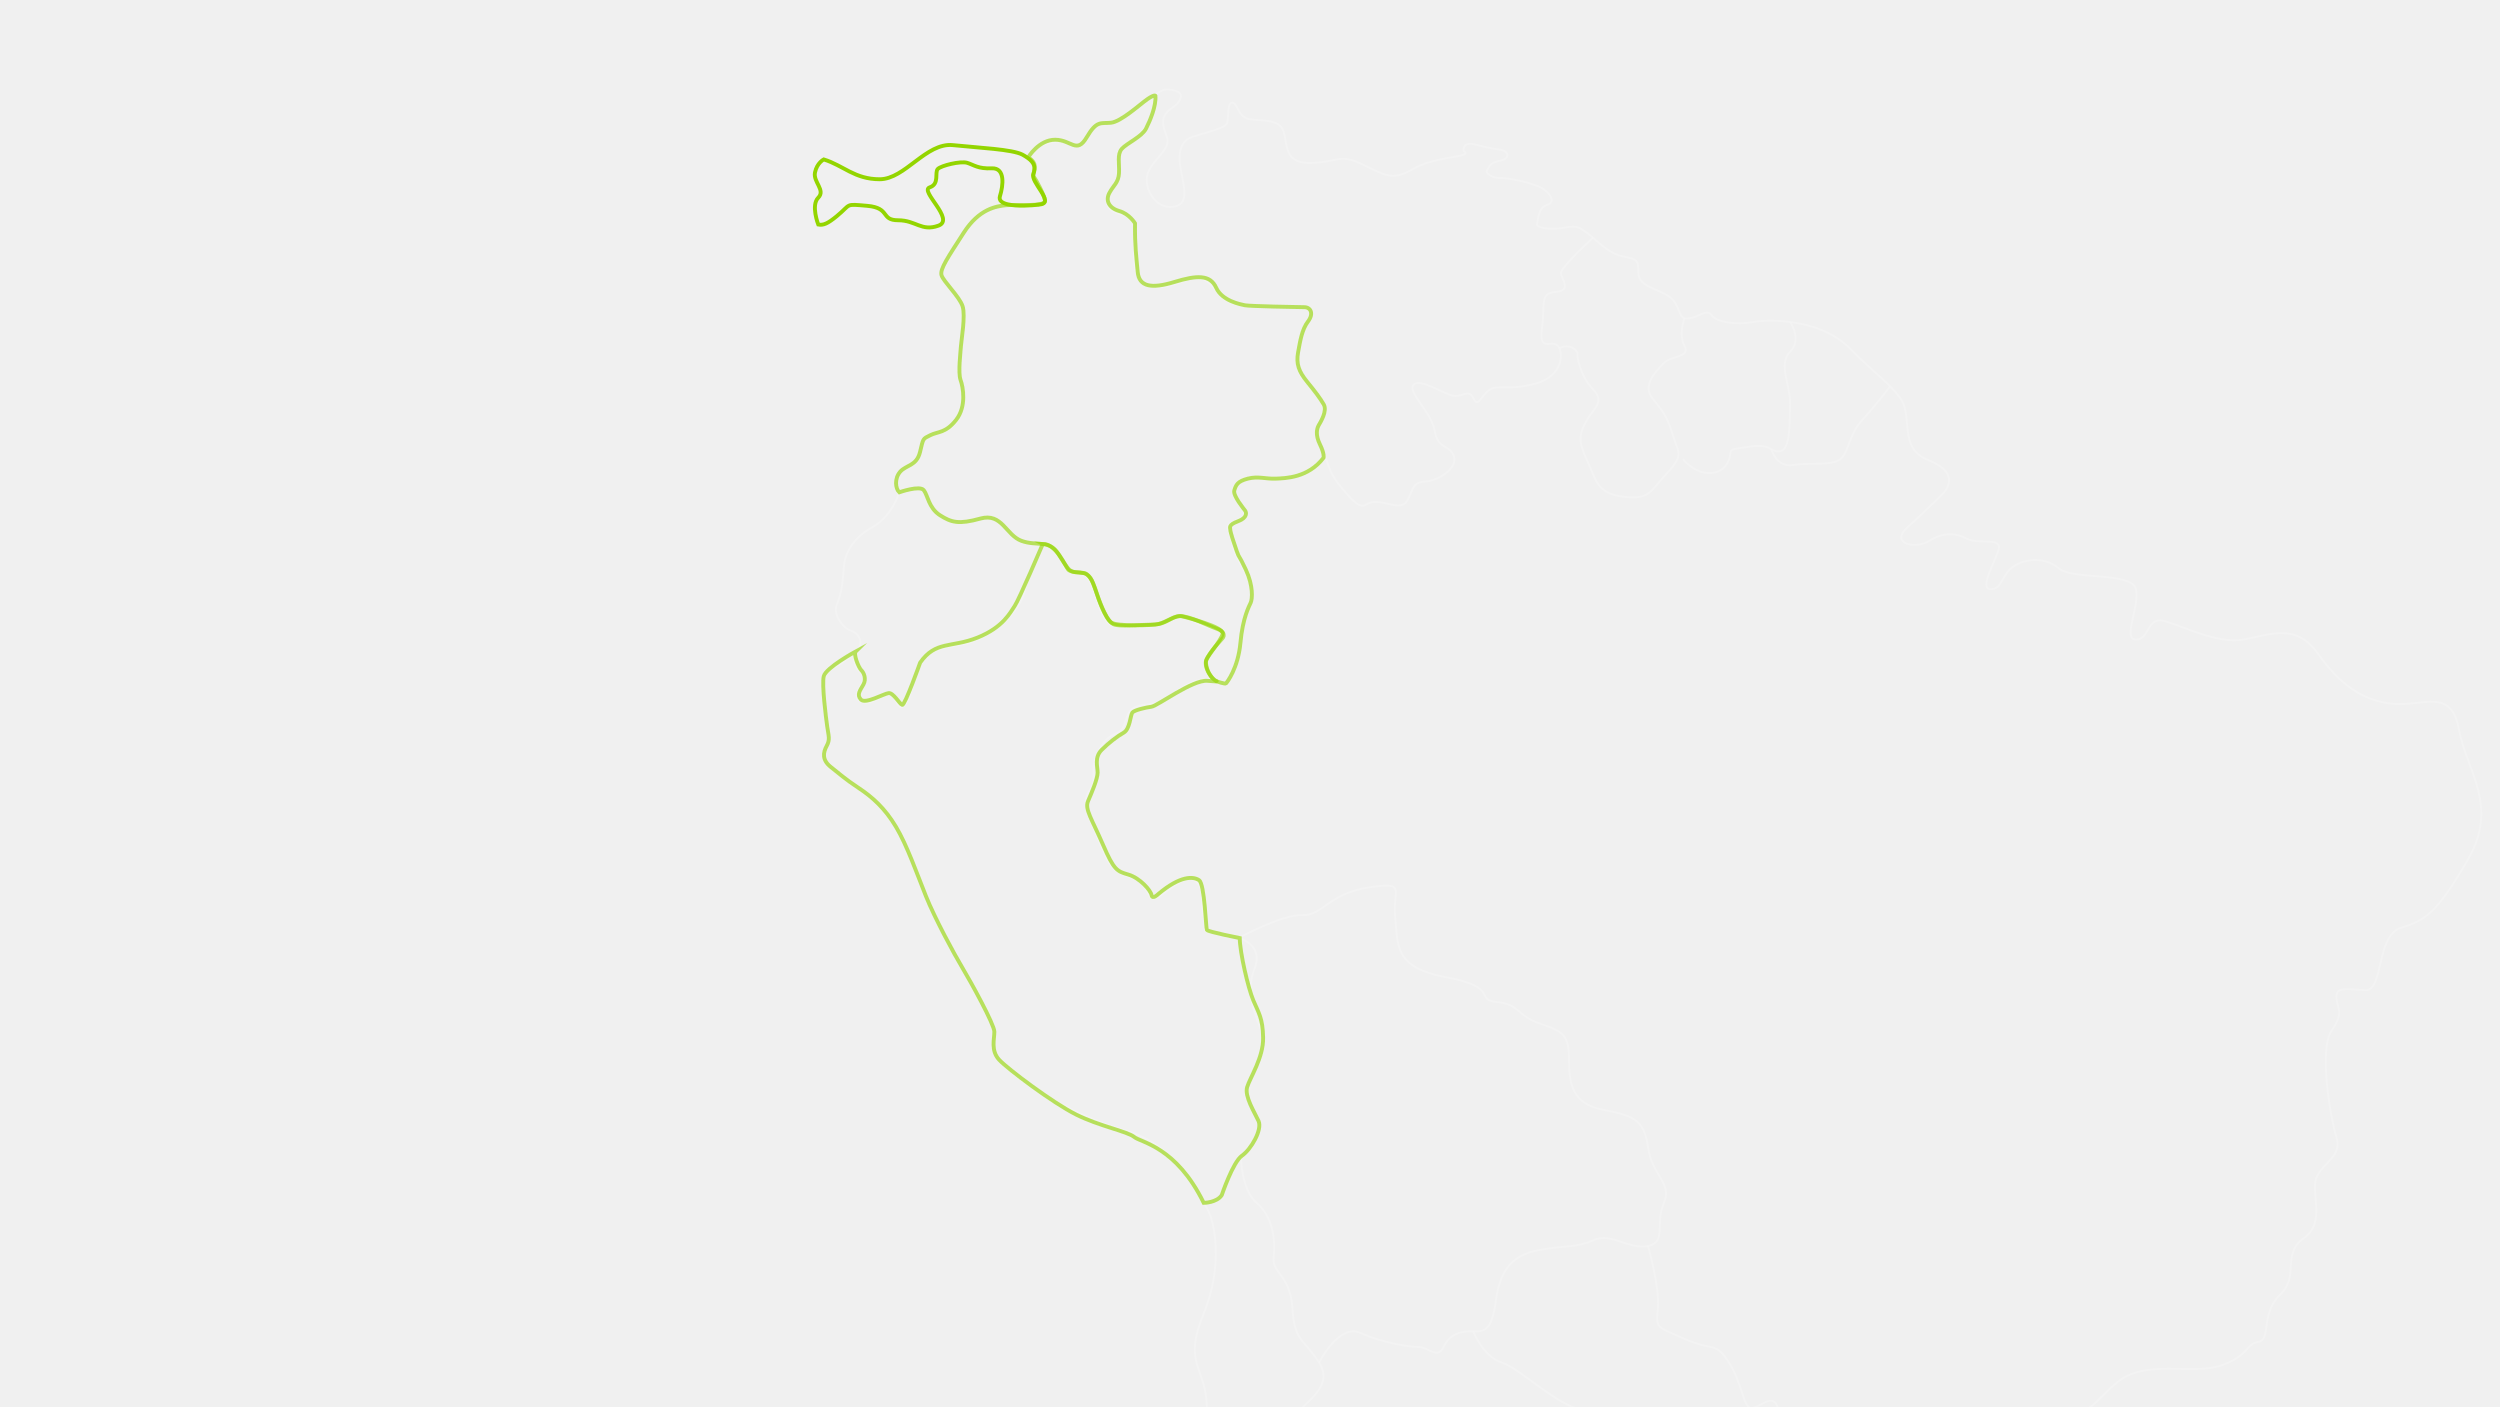
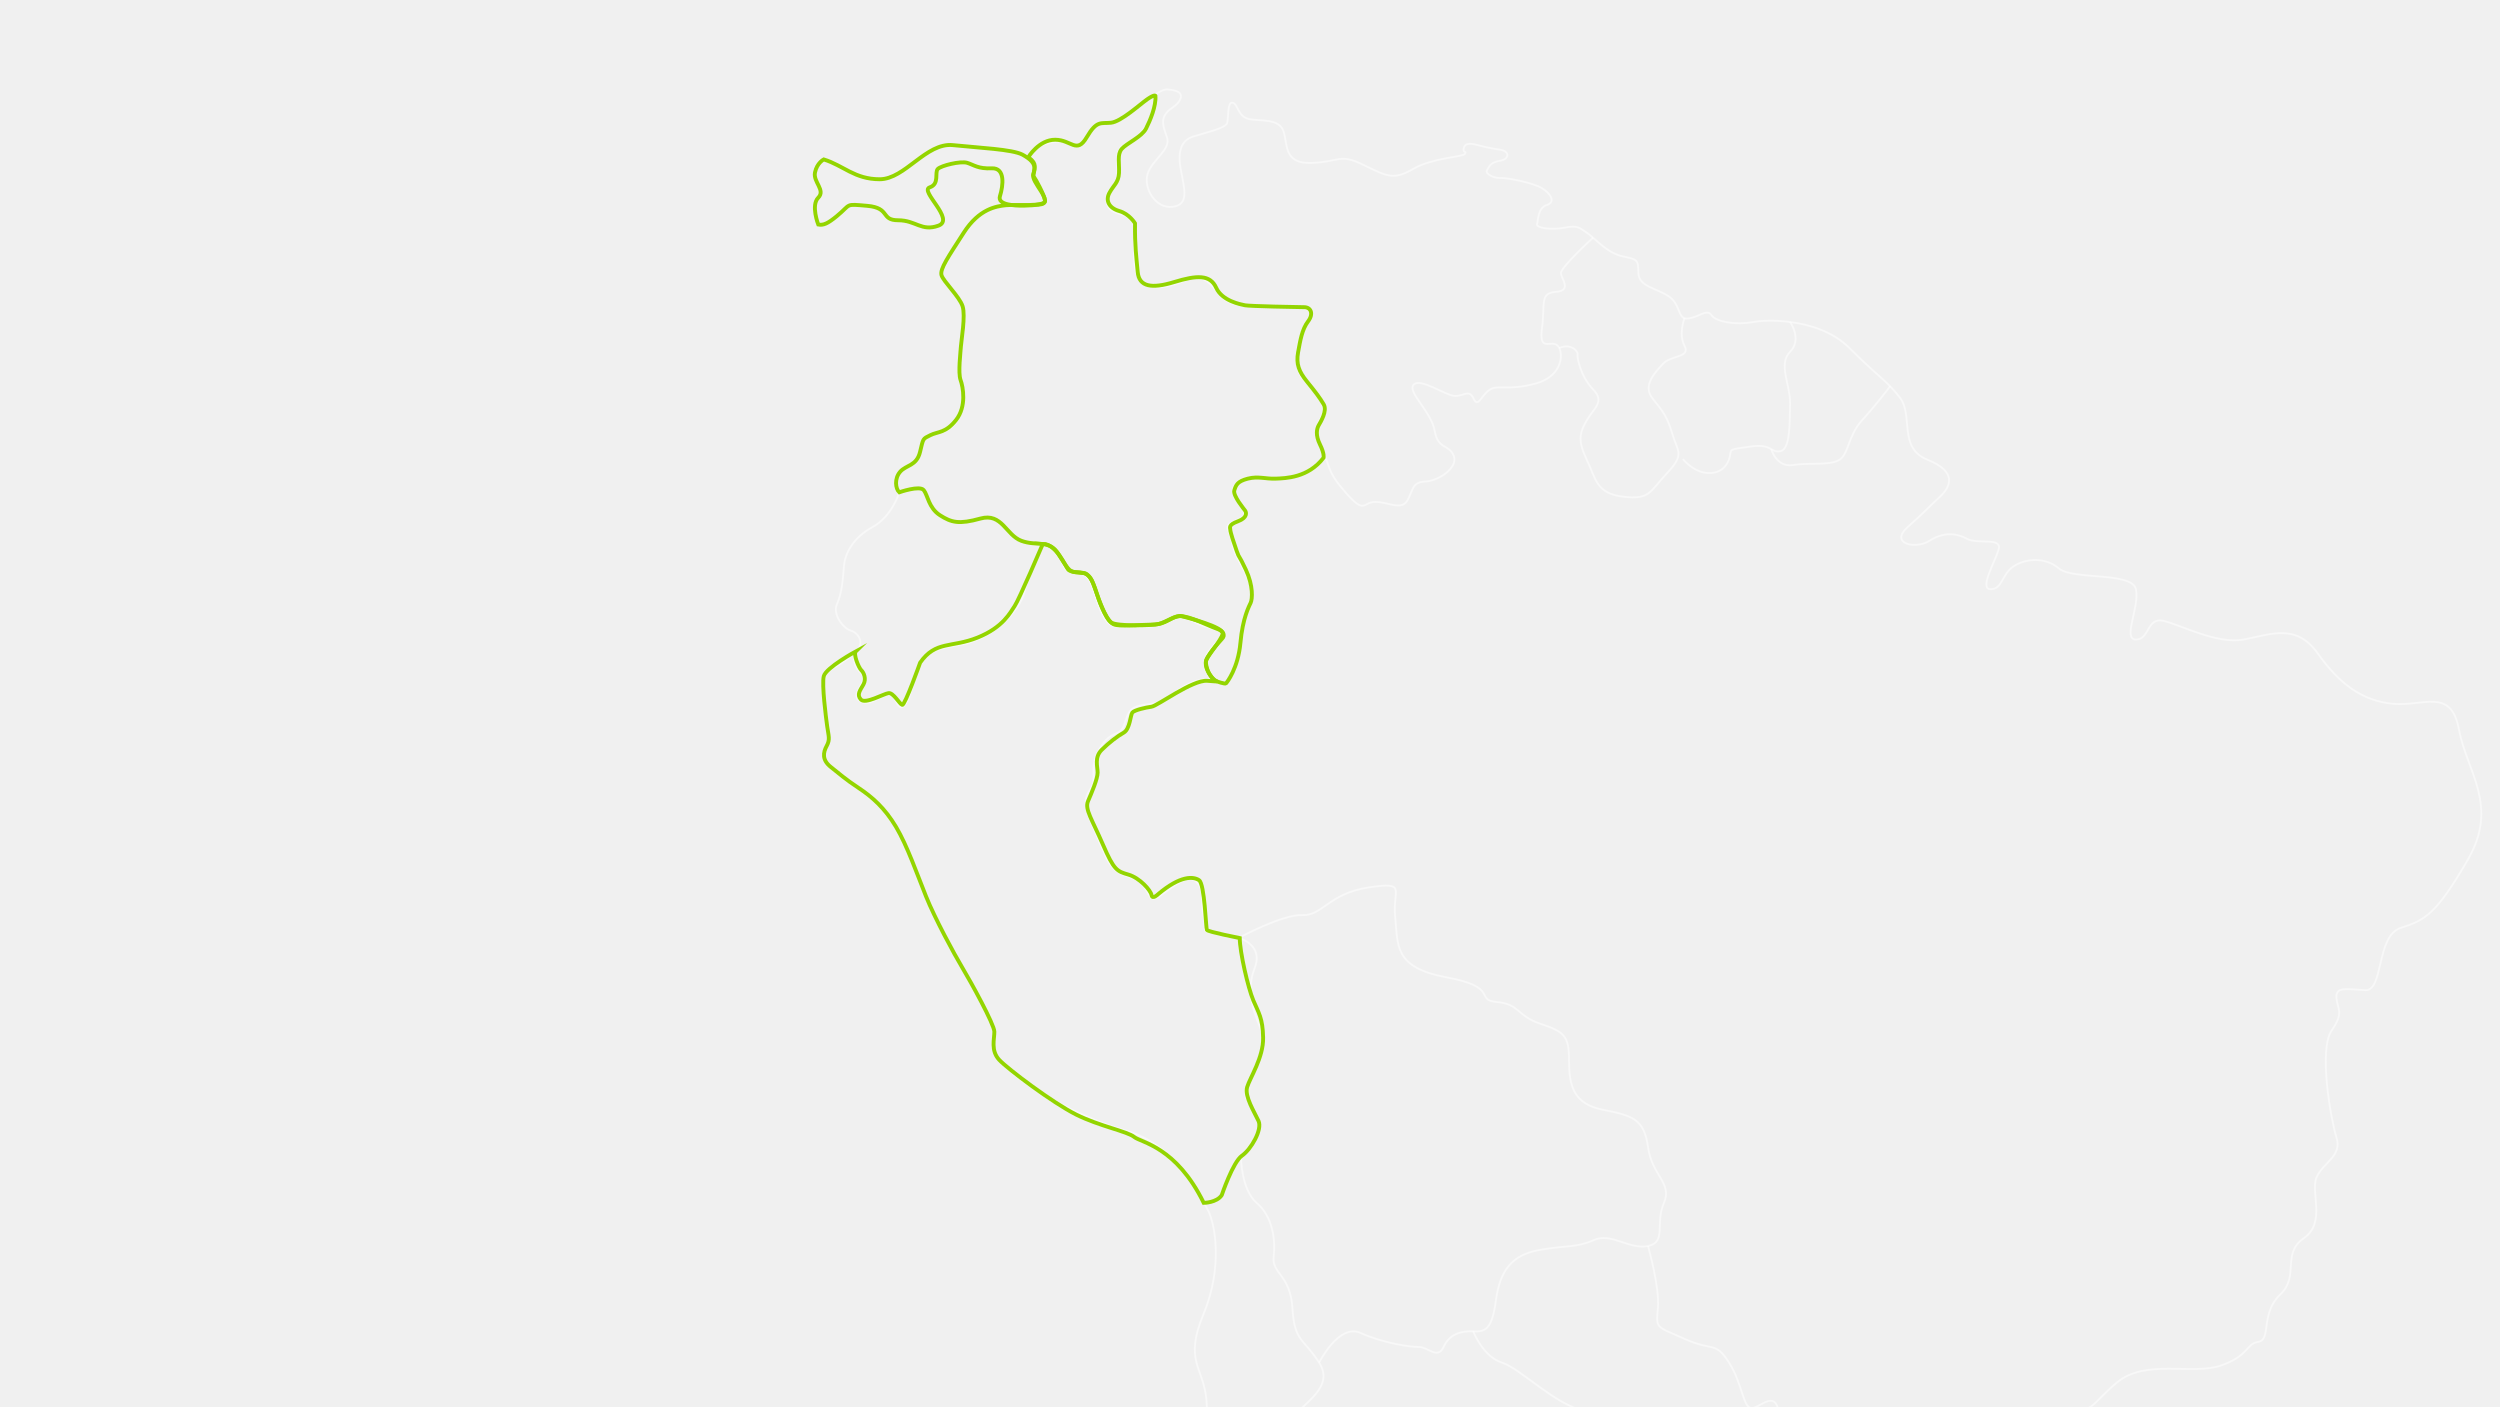
<svg xmlns="http://www.w3.org/2000/svg" id="Capa_1" data-name="Capa 1" width="1600" height="900" viewBox="0 0 1600 900">
  <defs>
    <style>
      .cls-1 {
-         opacity: .6;
+         opacity: 1;
      }

      .cls-2, .cls-3 {
        fill: #93d500;
        stroke: #e0e0e0;
        stroke-miterlimit: 10;
        stroke-width: 1.04px;
      }

      .cls-4 {
-         opacity: .53;
+         opacity: 1;
      }

      .cls-5 {
        letter-spacing: .24em;
      }

      .cls-3 {
        fill: none;
        stroke: #93d500;
        stroke-width: 2.4px;
        opacity: 1;
      }

      .cls-2 {
        fill: none;
-         stroke: #ffffff;
-         stroke-opacity: .62;
+         stroke: rgba(255, 255, 255, 0.5);
+         stroke-opacity: 1;
        stroke-width: 1.2px;
      }

      .cls-6 {
        fill: none;
      }

      .cls-7 {
        letter-spacing: .19em;
      }

      .cls-8 {
        clip-path: url(#clippath-1);
      }

      .cls-9 {
        letter-spacing: .2em;
      }

      .cls-10 {
        fill: #fff;
        font-family: Helvetica, Helvetica;
        font-size: 61.18px;
      }

      .cls-11 {
        clip-path: url(#clippath);
      }
    </style>
    <clipPath id="clippath">
      <rect class="cls-6" x="-1691.62" y="-10.03" width="1630.6" height="932.54" />
    </clipPath>
    <clipPath id="clippath-1">
      <rect class="cls-6" x="-31.62" y="-10.03" width="1630.6" height="932.54" />
    </clipPath>
  </defs>
  <g class="cls-11">
    <text class="cls-10" transform="translate(-1354.75 -93.59)">
      <tspan class="cls-5" x="0" y="0">03 · HERO / PRESENCI</tspan>
      <tspan class="cls-7" x="953.24" y="0">A</tspan>
      <tspan class="cls-5" x="1005.38" y="0" xml:space="preserve"> REGIONA</tspan>
      <tspan class="cls-9" x="1422" y="0">L</tspan>
    </text>
  </g>
  <g class="cls-8">
    <text class="cls-10" transform="translate(305.25 -93.59)">
      <tspan class="cls-5" x="0" y="0">03 · HERO / PRESENCI</tspan>
      <tspan class="cls-7" x="953.24" y="0">A</tspan>
      <tspan class="cls-5" x="1005.38" y="0" xml:space="preserve"> REGIONA</tspan>
      <tspan class="cls-9" x="1422" y="0">L</tspan>
    </text>
    <g class="cls-4">
      <g class="cls-1">
        <path class="cls-2" d="M1579.4,550.28c-20.23,34.77-27.14,38.54-42.96,43.6-15.82,5.06-10.76,40.47-22.72,39.82-12.04-.64-19.03-2.49-18.39,5.06.64,7.63,5.06,8.83-3.13,20.88-8.27,12.04-.64,56.28,3.13,68.25,3.77,12.04-8.19,15.82-12.6,25.29-4.42,9.47,6.26,29.14-8.27,39.26-14.53,10.04-2.49,24.17-15.18,36.13-12.61,11.88-5.62,28.9-13.89,30.19-8.19,1.28-5.7,8.83-24.01,15.17-18.31,6.34-48.01-4.42-66.4,10.76-18.31,15.17-13.25,19.59-41.11,20.88-27.78,1.29-20.8,30.35-32.2,32.2-11.4,1.93-8.83,5.06-9.47,27.86-.64,22.72,9.47,49.3-9.47,50.58-18.95,1.28-14.53,30.35-26.58,44.88-12.04,14.53-24.01,34.12-25.93,27.78-1.85-6.34,3.21-9.47,5.06-20.88,1.93-11.32,10.12-14.53-3.13-14.53s.64,19.03-8.27,27.86c-8.83,8.83-10.68,8.19-16.38,28.42-5.06,18.07-14.69,29.55-26.58,36.69-1.45.88-2.89,1.77-4.42,2.49-13.89,6.99-14.53,17.1-28.42,18.39-13.97,1.2-17.1,13.25-35.41,0-18.39-13.33-18.39-5.06-34.12-6.34-6.9-.56-9.88.4-9.96,2.25-.08,2.41,4.42,6.26,11.16,10.28,12.04,7.07,15.82,9.55,6.34,16.54-9.47,6.99,1.93,17.1,12.04,18.95,10.12,1.93,5.62,15.82-15.82,32.28-21.52,16.38-4.42,19.59-25.29,26.5-20.88,6.99-31.63,10.12-55,8.91-23.36-1.29-25.29,2.49-22.8,11.32,2.57,8.91,3.21,5.06-3.77,10.76-6.9,5.7-5.06,13.89-5.06,26.58s-11.96,8.83-19.59,7.55c-7.55-1.21-17.1-5.06-28.42-1.85-11.4,3.13-3.77,26.58-3.21,29.06.64,2.49,10.12,8.19,20.23,4.42,10.12-3.77,13.97,18.31,5.7,19.59-8.19,1.28-13.25-11.4-22.08-4.42-8.91,6.99,6.26,10.76,2.49,15.17-3.77,4.42-4.42-8.83-12.61,0-8.27,8.83-4.74,20.88-4.42,29.71.24,8.83-6.66,6.02-7.63,14.85-.96,8.83-6.02,7.63-21.2,11.4-15.18,3.77-19.27,13.89-16.06,29.06,3.13,15.17,25.85,5.38,29.71,16.14,3.77,10.76,2.49,14.85-1.61,24.65-4.1,9.8-6.66,10.76-22.8,25.29-16.06,14.53-15.17,19.91-15.74,28.74-.64,8.83-7.31,11.08-17.42,13.25-10.12,2.25-13.57,14.85-13.89,19.91-.32,5.06-4.42,22.16,5.7,34.52,10.12,12.28,11.08,12.28,3.45,14.53-7.55,2.17-9.8,5.7-5.38,8.19,4.42,2.57,16.46,13.57,10.76,20.55-5.7,6.99,10.12,23.36,23.36,31.63,13.33,8.19,43.68,10.68,37.98,18.95-5.7,8.19-10.76,20.23-29.71,18.95-19.03-1.28-17.1-11.4-32.92-8.83-15.82,2.49-45.52,1.28-52.43-15.82-6.99-17.1-8.91-32.84-24.65-39.82-15.82-6.99-51.22-12.04-48.09-34.77,3.21-22.8-15.82-36.05-13.89-48.09,1.93-11.96,13.25-43.6,6.99-56.2-6.34-12.69-14.53-52.51-6.99-58.85,7.63-6.26,5.06-39.82,16.46-44.88,11.32-5.06,13.25-32.84,15.18-42.95,1.85-10.12,11.32-44.24,5.7-44.88-5.7-.64-1.29,5.06-11.4,13.25-10.12,8.27-10.76,22.16-16.46,22.16s-5.7-17.74.64-28.42c6.34-10.76,14.53-15.17,13.89-29.71-.64-14.61.64-33.56,4.42-46.81,3.85-13.25-8.19-44.88-2.49-58.13,5.7-13.33,10.76-24.09,21.52-38.62,10.68-14.53,3.13-37.9,15.74-51.79,12.69-13.97,5.7-17.1,4.42-56.28-1.2-39.18,1.29-39.18,5.06-41.75,3.85-2.49-6.9-6.9-4.42-19.59,2.57-12.61,13.33-48.01,17.74-66.4,4.42-18.31,11.96-40.47,10.12-61.9-1.93-21.52-14.53-24.65-1.93-55,12.69-30.35,7.63-59.41,1.93-68.33-.48-.72-1.04-1.69-1.61-2.73h-.08c-6.5-11.32-20.63-38.38-50.18-46.57-32.2-8.83-84.7-37.9-84.06-53.07.64-15.17.64-10.12-6.99-27.22-7.55-17.02-28.42-44.24-36.61-69.53-8.27-25.29-22.16-58.13-41.11-68.25-18.95-10.12-27.86-20.88-22.16-28.42,5.7-7.63-8.83-41.75,1.93-48.09,10.68-6.34,10.12-6.34,16.38-11.88l.08-.08c6.26-5.7,1.2-12.04-3.21-13.33-4.42-1.2-11.96-10.12-8.83-17.02,3.13-6.99,3.77-15.82,4.42-24.09.64-8.19,5.7-18.31,18.39-25.21,12.61-6.99,17.02-22.16,17.02-22.16,0,0-7.55-10.76,5.7-16.46,13.25-5.7,2.49-18.95,17.66-20.88,15.17-1.85,20.23-18.95,17.74-29.06-2.57-10.12-2.57-19.59.64-39.82,3.13-20.23-17.1-28.26-14.53-34.04,2.49-5.78,15.82-36.13,30.91-41.19,7.87-2.65,9.96-1.69,11.32-2.89,5.7,1.36,14.85.88,20.71.08,9.63-1.28-6.5-14.37-4.34-19.59,1.69-4.26.4-7.31-3.53-10.12,3.93-7.87,12.53-10.1,20-10.5,11.32-.64,9.63,8.26,16.53-1.22,6.99-9.47,5.06-10.12,15.82-10.76,7.87-.48,19.83-11.96,28.74-17.9,3.29-2.25,6.18-3.69,8.27-3.53,7.55.56,10.12,2.81,7.87,6.9-2.17,4.09-6.02,4.74-8.83,8.51-2.81,3.85-2.25,7.31.64,15.17,2.81,7.95-9.47,14.29-12.36,23.44-2.81,9.15,5.06,22.4,15.82,21.12,10.76-1.2,7.87-11,5.54-23.04-2.33-12.04-.16-19.27,7.47-21.84,7.55-2.49,21.12-5.3,22.08-8.83.96-3.45,0-13.57,3.45-12.93,3.53.64,3.21,8.83,10.44,10.44,7.31,1.53,19.35-.64,22.16,7.87,2.81,8.51,0,20.88,17.98,20.23,18.07-.64,17.74-6.34,33.24,1.28,15.5,7.55,19.27,9.8,31.88,2.49,12.68-7.23,31.55-7.47,33-9.55,1.45-2.09-1.45-.4-.8-3.37.56-2.97,2.89-3.77,7.79-2.57,4.82,1.28,9.07,2.33,15.33,3.21,6.34.8,6.58,6.1,0,7.15-6.5,1.04-6.9,4.25-8.19,6.1-1.29,1.93,3.77,5.06,8.43,4.9,4.66-.24,21.28,3.13,26.74,6.5,5.46,3.37,9.07,8.83,3.21,10.76-5.94,1.85-5.54,9.63-6.34,12.2-.88,2.49,9.07,4.01,17.66,2.33,8.67-1.69,9.47.16,14.37,3.37,1.12.72,2.33,1.77,3.77,3.05,4.74,4.09,11.08,10.28,18.79,11.88,9.87,2.09,10.12,2.09,10.28,10.84.24,8.75,12.2,9.63,19.83,15.09,6.5,4.74,5.62,12.28,9.63,13.73.64.24,1.45.32,2.41.16,6.9-.8,11.96-6.5,14.93-2.09,2.97,4.42,15.98,6.34,26.34,4.42,4.58-.88,13.65-1.45,23.93-.08,12.77,1.61,27.46,6.18,38.06,16.7,14.05,14.13,20.15,18.47,25.93,24.41,2.01,2.01,4.01,4.34,6.26,7.23,8.83,11.4-1.28,32.28,17.74,39.82,18.95,7.63,15.17,17.1,7.55,24.01-7.55,6.99-8.19,8.27-20.23,19.03-12.04,10.68,5.06,14.53,13.89,8.83,8.91-5.7,17.1-5.06,24.01-1.28,6.99,3.77,22.8-1.29,20.23,6.99-2.49,8.19-12.61,25.29-5.06,25.29s6.99-9.55,14.61-14.61c7.55-5.06,20.15-6.26,29.06,1.28,8.83,7.63,46.73,1.93,49.3,13.33,2.49,11.32-8.83,32.2,0,32.2s6.9-14.53,17.66-11.96c10.76,2.49,34.12,15.09,51.22,11.96,17.1-3.13,33.48-10.76,47.45,8.83,13.89,19.59,28.42,30.35,48.01,32.28,19.59,1.93,37.33-10.76,42.39,16.46,5.06,27.14,25.85,48.66,5.62,83.42Z" />
        <g>
          <path class="cls-2" d="M738.91,60.74s.59,13.09-8.26,23.63c-8.85,10.54-16.86,5.06-15.59,21.92,1.26,16.86-8.43,11.8-6.74,23.18,1.69,11.38,17.7,3.33,17.7,18.52s-3.27,35,12.9,35.84c16.18.84,24.18-10.54,33.45-3.79,9.27,6.74,7.16,14.75,26.97,16.02,19.81,1.26,45.09-2.95,37.93,8.01-7.16,10.96-10.54,29.5-3.79,37.93,6.74,8.43,17.28,16.44,11.8,25.71-5.48,9.27-3.27,13.06,1.52,21.91,4.8,8.85,1.85,11.38,14.49,25.71,12.64,14.33,10.54,5.9,18.97,5.9s16.86,5.9,20.65-1.26c3.79-7.16,2.95-11.38,11.38-11.8,8.43-.42,21.07-8.85,18.12-16.44-2.95-7.59-10.11-3.79-12.22-16.01-2.11-12.22-17.7-24.87-13.49-29.5,4.21-4.64,20.26,6.74,26.14,7.16,5.89.42,9.26-4.64,12.21,1.69,2.95,6.32,4.64-1.69,10.11-5.48,5.48-3.79,11.8.84,29.92-4.21,18.12-5.06,17.7-21.07,13.49-24.44-4.21-3.37-11.8,4.64-9.69-10.96,2.11-15.59-1.69-22.34,8.85-23.18,10.54-.84,3.54-8.26,3.25-11.93-.3-3.67,20.56-22.75,20.56-22.75" />
          <path class="cls-2" d="M1078.1,203.66s-4.04,10.1,0,17.69c4.03,7.59-8.61,5.9-13.67,11.38-5.06,5.48-13.54,13.91-6.77,22.34,6.77,8.43,9.3,11.38,12.67,22.76,3.37,11.38,8.11,12.64-3.32,24.87-11.43,12.22-11.01,17.28-28.29,15.17-17.28-2.11-17.28-11.38-23.18-23.6-5.9-12.22-4.64-17.28,0-25.29,4.64-8.01,11.8-11.8,4-19.81-7.8-8.01-10.33-20.23-9.9-22.34.42-2.11-4.42-7.34-11.69-4.09" />
          <path class="cls-2" d="M1145.66,206.1s7.9,11.02,0,19.03c-7.9,8.01.32,21.07,0,33.72-.32,12.64.11,28.66-6.22,29.92-6.32,1.26-5.06-5.06-19.39-2.95-14.33,2.11-11.8,1.26-13.06,6.74-1.26,5.48-5.9,10.96-14.75,10.11-8.85-.84-15.17-8.85-15.17-8.85" />
          <path class="cls-2" d="M1209.68,247.2s-8.7,11.65-17.97,21.77c-9.27,10.11-8.43,22.34-15.17,25.71-6.74,3.37-18.54,1.26-29.08,2.95-10.54,1.69-13.89-10.21-13.89-10.21" />
          <path class="cls-2" d="M575.56,315.11s15.59-5.27,16.44,0c.84,5.27,9.69,19.6,21.49,19.6s20.23-8.43,27.81,0c7.59,8.43,9.69,13.06,22.34,13.06s13.49,6.74,17.28,14.75c3.79,8.01,12.22,0,16.86,10.11,4.64,10.11,6.74,27.39,16.44,28.24,9.69.84,27.82.84,32.87-2.53,5.06-3.37,10.11-4.21,18.54.42,8.43,4.64,22.34,3.79,13.91,11.38-8.43,7.59-9.69,13.91-8.01,18.54,1.69,4.64,10.54,8.85,12.64,8.85s9.69-16.01,9.69-26.13,3.79-18.97,6.74-28.66c2.95-9.69-10.54-24.86-11.8-34.14-1.26-9.27-6.32-10.96-.42-14.33,5.9-3.37,11.38-2.66,5.48-10.6-5.9-7.94-6.74-10.89-.84-15.95,5.9-5.06,20.23-.42,33.29-2.53,13.06-2.11,21.45-13.69,21.45-13.69" />
          <path class="cls-2" d="M547.74,416.89s-3.79,7.16,2.95,13.49c6.74,6.32-8.43,13.49,0,18.54,8.43,5.06,17.7-11.38,22.76,0,5.06,11.38,9.69-6.17,12.22-15.52,2.53-9.35,3.37-16.93,26.97-20.31,23.6-3.37,40.88-24.02,42.99-34.14,2.11-10.11,11.82-30.93,11.82-30.93" />
          <path class="cls-2" d="M784.17,437.54s-10.54-6.32-23.18,0c-12.64,6.32-13.49,11.8-25.29,13.06-11.8,1.26-13.06,3.37-16.01,12.64-2.95,9.27-8.43,2.95-16.02,16.02-7.59,13.06-.42,18.12-6.32,26.55-5.9,8.43-.42,16.86,6.32,33.29,6.74,16.44,8.85,18.97,20.65,22.76,11.8,3.79,9.29,15.17,15.18,13.06,5.89-2.11,19.8-17.28,26.12-10.54,6.32,6.74,2.11,9.69,4.64,21.91,2.53,12.22-3.79,9.27,13.91,11.8,17.7,2.53,22.76,11.38,18.96,21.07-3.79,9.69-3.95,19.81,1.18,32.87,4.26,10.84,5.75,13.85,2.57,22.5-.65,1.78-1.5,3.79-2.57,6.16-6.24,13.91-10.46,16.86-4.56,26.13,5.9,9.27,9.27,13.91,2.11,23.6-7.16,9.69-17.28,21.07-18.12,29.92-.84,8.85-13.27,9.63-13.27,9.63" />
          <path class="cls-2" d="M875.82,1730.79s-11.37,2.9-36.02,4.8c-24.65,1.9-28.45-1.26-28.45-12.01s-2.53-47.41-20.23-51.21c-17.7-3.79-4.43-14.54-30.34-27.81-25.92-13.28-45.52-6.95-45.52-20.23s-15.17-16.44-18.33-31.61c-3.16-15.17,1.9-33.5,16.44-38.56,14.54-5.06,18.97-13.91,19.6-36.67.63-22.76-1.26-38.56,6.95-41.72,8.22-3.16,11.38-25.29,5.69-33.5-5.69-8.22-20.23-17.7-11.38-29.71,8.85-12.01,12.01-23.39,5.06-45.52-6.95-22.13-8.22-51.21,1.26-60.69,9.48-9.48,20.86-26.55,11.38-44.25-9.48-17.7,8.22-54.37,16.44-61.32,8.22-6.95,24.37-26.55,17.56-40.46-6.81-13.91-16.93-37.93-11.24-51.21,5.69-13.27-13.27-25.29-2.53-45.52,10.75-20.23,16.44-29.08,16.44-56.89s22.76-23.39,30.34-46.78c7.59-23.39-3.16-38.56,6.32-50.57,9.48-12.01,29.08-21.49,18.97-37.3-10.11-15.8-15.8-13.27-17.07-34.77-1.26-21.49-13.28-22.13-12.01-32.87,1.26-10.75-.63-25.83-10.75-34.41-10.11-8.58-10.18-29.49-10.18-29.49" />
          <path class="cls-2" d="M844.23,872.05s12.64-25.29,26.55-18.96c13.91,6.32,31.61,9.1,37.3,8.97,5.69-.12,12.01,8.34,15.8,0,3.79-8.34,11.38-10.37,18.97-9.99,7.59.38,12.01-.88,14.54-19.85,2.53-18.97,10.11-29.08,27.82-32.24,17.7-3.16,23.39-1.26,34.77-6.32,11.38-5.06,22.76,6.32,34.77,3.79,12.01-2.53,4.43-14.45,10.11-27.46,5.69-13-7.59-17.43-10.11-35.76-2.53-18.33-10.11-20.23-29.08-24.02-18.97-3.79-21.49-15.8-21.49-31.61s-3.16-18.33-18.33-23.39c-15.17-5.06-13.27-12.64-27.82-13.91-14.54-1.26,1.9-9.48-32.24-15.8-34.14-6.32-30.98-20.86-32.87-38.56-1.9-17.7,8.2-22.76-17.08-18.97-25.27,3.79-29.7,18.33-42.34,17.7-12.64-.63-40.57,14.52-40.57,14.52" />
          <path class="cls-2" d="M1071.17,1049.69s1.26-23.39,17.7-27.81c16.44-4.43,22.76-13.91,31.61-24.02,8.85-10.11,24.02-3.79,30.34-24.02,6.32-20.23-.57-37.3-7.55-39.19-6.99-1.9-2.56-10.04-4.46-28.41-1.9-18.37-12.01-5.1-17.7-5.1s-5.69-15.17-14.54-29.08c-8.85-13.91-10.11-6.95-28.45-15.17-18.33-8.22-18.33-6.32-17.07-19.6,1.26-13.28-6.32-39.83-6.32-39.83" />
          <path class="cls-2" d="M942.84,852.07s6.32,16.19,18.33,19.98c12.01,3.79,34.14,27.18,53.1,30.98,18.97,3.79,15.8,9.48,24.65,16.44,8.85,6.95,30.98,3.79,32.87,15.17,1.9,11.38-11.22,2.53-14.14,20.23-2.92,17.7-2.29,16.44-9.88,25.92-7.59,9.48,4.07,24.65,18.47,15.8,14.4-8.85,13.14-17.07,27.04-15.8,13.91,1.26,29.71-5.69,36.03-10.75,6.32-5.06,9.97-40.31,9.97-40.31" />
        </g>
        <path class="cls-2" d="M806.57,675.39s4.73-18.43-1.08-26.29c-5.81-7.86-13.04-39.8-12.58-48.52" />
      </g>
    </g>
    <path class="cls-2" d="M665.71,130.85c-5.86.8-15.01,1.28-20.71-.08-3.61-.8-5.86-2.41-5.06-5.14,2.17-6.99,3.53-18.31-5.22-17.9-8.75.4-11.4-2.17-15.74-3.53-4.34-1.28-16.62,1.77-18.79,3.93-2.17,2.25,1.29,9.63-5.22,11.8-6.58,2.25,16.54,20.55,5.62,24.49-10.92,3.93-14.37-3.45-25.77-3.45s-4.82-7.87-19.67-9.23c-14.85-1.28-10.04-1.28-19.59,6.58-5.78,4.74-8.59,6.02-11.88,5.38,0,0-4.82-12.36,0-17.18,4.82-4.82-3.37-10.04-2.09-16.14,1.28-6.18,5.62-8.35,5.62-8.35,12.68,3.93,19.67,12.69,35.81,12.69s29.71-23.6,46.81-21.84c17.02,1.77,37.98,2.65,44.56,6.1,1.29.72,2.49,1.45,3.45,2.17,3.93,2.81,5.22,5.86,3.53,10.12-2.17,5.22,13.97,18.31,4.34,19.59Z" />
    <path id="regional-colombia-outline" class="cls-2" style="stroke: #93d500 !important; stroke-width: 2.5px !important; fill: transparent !important;" d="M667.45,348.03s-15.36,35.94-18.09,39.87c-2.73,3.93-7.17,13.5-23.75,20.16-16.57,6.66-26.82,1.86-36.73,16.05,0,0-9.74,27.51-11.45,27-1.71-.51-5.64-7.86-8.71-7.52s-14.94,7.28-17.77,4.1c-2.83-3.18-.43-5.89,1.62-9.57,2.05-3.67.26-7.69-1.37-9.22-1.62-1.54-5.24-10.28-3.48-12.01,0,0-19.24,10.48-20.52,15.94-1.28,5.47,1.36,25.97,2.22,32.12.85,6.15,1.96,8.23-.34,12.44-2.31,4.21-3.1,8.98,2.72,13.56,5.82,4.58,8.98,7.56,17.75,13.37,8.77,5.81,16.72,12.87,23.88,24.84,7.16,11.98,13.62,30.53,19.21,44.48,5.59,13.96,18.02,36.97,23.34,45.83,5.32,8.86,20.32,36.11,20.4,40.77.08,4.66-2.43,12.08,3.09,18.03,5.52,5.95,34.4,27.62,49.26,35.05,14.86,7.43,32.8,10.76,37.16,14.35,4.36,3.59,26.82,6.08,44.5,42.17,0,0,8.28-.07,11.53-4.94,0,0,7.08-21.16,12.94-25.27,5.86-4.11,13.13-16.66,10.6-22.2-2.53-5.54-9.07-15.7-7.3-21.67,1.77-5.97,10.49-18.99,10.24-31.66-.25-12.67-2.92-15.86-6.27-23.82-3.35-7.96-8.67-30.87-8.69-39.91,0,0-20.39-4.04-21.04-5.19-.64-1.15-1.41-29.47-5-31.86s-11.79-3.25-26.31,9.05c0,0-3.59,3.59-4.1.51-.51-3.07-7.57-11.06-14.86-13.15-7.29-2.09-9.22-2.9-16.23-19.13-7-16.23-11.79-22.72-9.57-27.84,2.22-5.12,6.15-14.35,6.15-18.28s-2.22-9.74,2.56-14.52c4.78-4.78,10.25-8.88,14.18-11.1,3.93-2.22,4.27-11.27,5.47-12.81,1.2-1.54,8.46-3.25,12.3-3.76,3.84-.51,26.3-17.4,35.7-16.57,9.41.83,4.92,0,4.92,0,0,0-8.85-8.12-4.92-14.86,3.93-6.75,10.42-12.56,10.42-13.5s.77-3.25-4.53-5.04c-5.3-1.79-17.4-8.29-23.49-7.96-6.09.32-8.39,5.32-17.3,5.38-8.9.06-21.59,1.54-25.18-.26-3.59-1.79-7.84-10.23-10.74-19.88-2.9-9.65-5.98-12.64-7.94-12.81s-8.71-.38-10.34-2.28-7.47-16.29-16.16-16.49Z" />
    <path id="regional-peru-outline" class="cls-2" style="stroke: #93d500 !important; stroke-width: 2.5px !important; fill: transparent !important;" d="M778.68,436.06s5.32,1.9,5.96,1.29c.64-.61,7.76-9.78,9.23-25.94,1.47-16.16,5.57-23.42,6.59-25.73,1.02-2.31,1.79-10.54-3.16-21.16-4.95-10.62-3.89-6.47-5.81-11.86-1.92-5.38-4.1-12.17-4.1-13.58s-1.54-3.07,4.87-5.45c6.41-2.37,5.32-5.77,4.68-6.73-.64-.96-8.01-9.67-6.99-13.05,1.02-3.38,1.99-5.84,8.65-7.52,6.66-1.69,11.41.25,17.75,0s20.88-.44,30.75-13.38c0,0,.64-2.5-2.31-8.46-2.95-5.96-2.11-10.06-.83-12.3,1.28-2.24,5.63-9.22,3.2-13.39-2.43-4.16-5.18-7.82-10.56-14.41-5.38-6.6-7.17-11.47-5.83-18.9,1.35-7.43,2.5-14.67,6.34-19.73,3.84-5.06,1.75-9.14-2.37-9.16-4.12-.02-35.3-.64-37.99-1.22-2.69-.58-14.54-2.69-18.39-11.21-3.84-8.52-12.32-8.11-26.84-3.67-14.52,4.44-22.55,3.07-23.4-6.49-.85-9.57-1.88-16.4-1.71-31.09,0,0-3.53-5.98-10.08-7.86-6.55-1.88-9-6.67-6.32-11.62,2.68-4.95,5.81-6.49,6.15-12.64.34-6.15-1.34-11.99,1.79-15.55,3.13-3.55,12.81-7.69,15.5-12.94,2.69-5.25,6.53-14.48,6.02-21.01,0,0-.58-1.02-5.25,2.24-4.68,3.27-16.74,14.37-23.22,15.01-6.48.64-9.05-1.7-15.5,9.3-6.44,10.99-9.72,1.64-20.16,1.58-10.44-.06-17.25,11.2-17.25,11.2,0,0,3.99,2.51,4.12,5.45.13,2.95-1.47,5.83-.38,7.3,1.09,1.47,6.33,10.89,6.98,15.05.65,4.16-19.29,2.26-25.18,2.92-5.89.67-16.94,2.15-26.83,17.57-9.89,15.42-15.34,23.22-14.24,27.18s11.56,13.77,13.5,19.92c1.95,6.16-.79,21.36-1.04,25.29-.26,3.93-1.91,17.32-.26,21.87s3.93,16.91-2.82,25.54c-6.75,8.63-11.63,7.35-16.58,9.82-4.95,2.48-4.36,1.76-6.54,10.74-2.17,8.99-8.89,8.25-12.71,12.63-3.82,4.38-3.01,10.84-.58,13.16,0,0,13.12-4.61,15.68-1.37,2.57,3.24,3.11,11.41,10.4,16.07,7.29,4.66,12.07,5.94,25.88,2.1,13.82-3.84,16.28,10.57,26.2,14.25,9.92,3.68,17.84-1.02,23.69,8.41,5.85,9.43,6.78,10.53,9.37,11.39,2.59.85,9.7-1.42,12.76,7.22,3.06,8.64,7.81,22.82,11.69,25.29,3.88,2.47,25.79,2.04,30.39.9,4.61-1.14,11.15-5.93,14.67-4.99s26.92,6.83,26.24,11.19c-.68,4.36-10.96,15.29-10.77,18.18.19,2.89,1.72,9.62,6.93,12.29Z" />
  </g>
  <path id="regional-panama-outline" class="cls-3" style="stroke: #93d500 !important; stroke-width: 2.5px !important; fill: transparent !important;" d="M665.71,130.85c-5.86.8-15.01,1.28-20.71-.08-3.61-.8-5.86-2.41-5.06-5.14,2.17-6.99,3.53-18.31-5.22-17.9-8.75.4-11.4-2.17-15.74-3.53-4.34-1.28-16.62,1.77-18.79,3.93-2.17,2.25,1.29,9.63-5.22,11.8-6.58,2.25,16.54,20.55,5.62,24.49-10.92,3.93-14.37-3.45-25.77-3.45s-4.82-7.87-19.67-9.23c-14.85-1.28-10.04-1.28-19.59,6.58-5.78,4.74-8.59,6.02-11.88,5.38,0,0-4.82-12.36,0-17.18,4.82-4.82-3.37-10.04-2.09-16.14,1.28-6.18,5.62-8.35,5.62-8.35,12.68,3.93,19.67,12.69,35.81,12.69s29.71-23.6,46.81-21.84c17.02,1.77,37.98,2.65,44.56,6.1,1.29.72,2.49,1.45,3.45,2.17,3.93,2.81,5.22,5.86,3.53,10.12-2.17,5.22,13.97,18.31,4.34,19.59Z" />
</svg>
